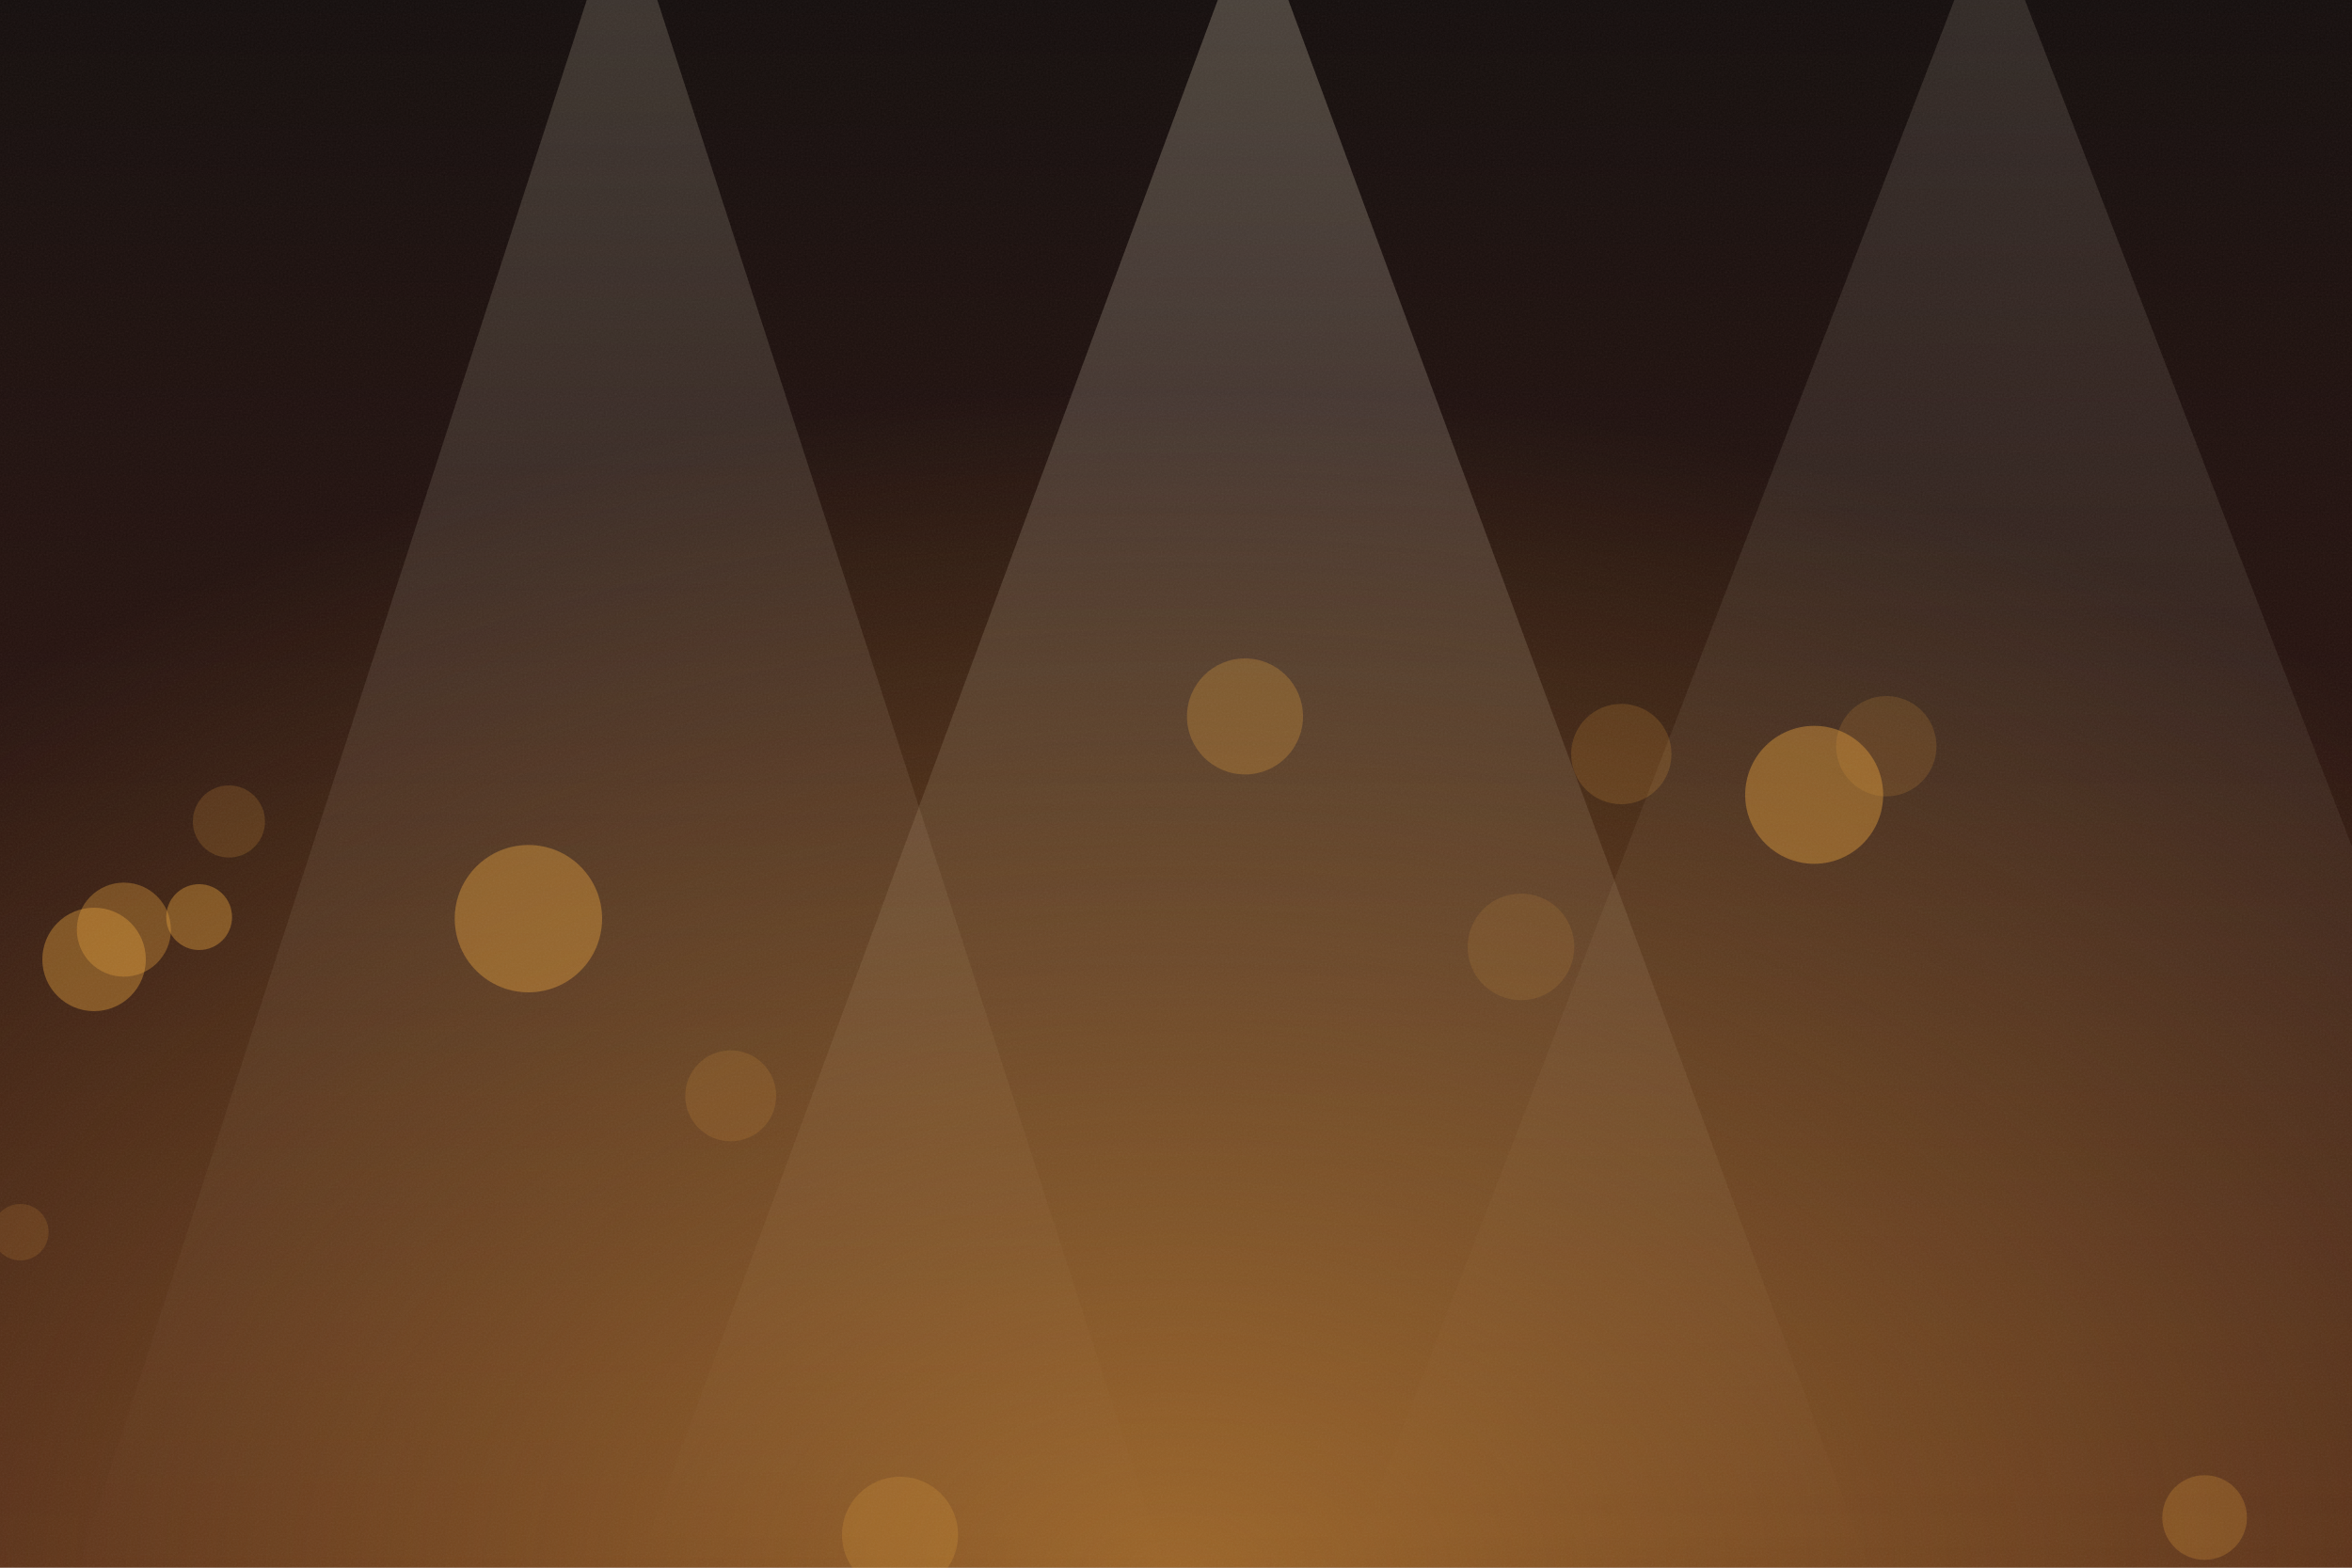
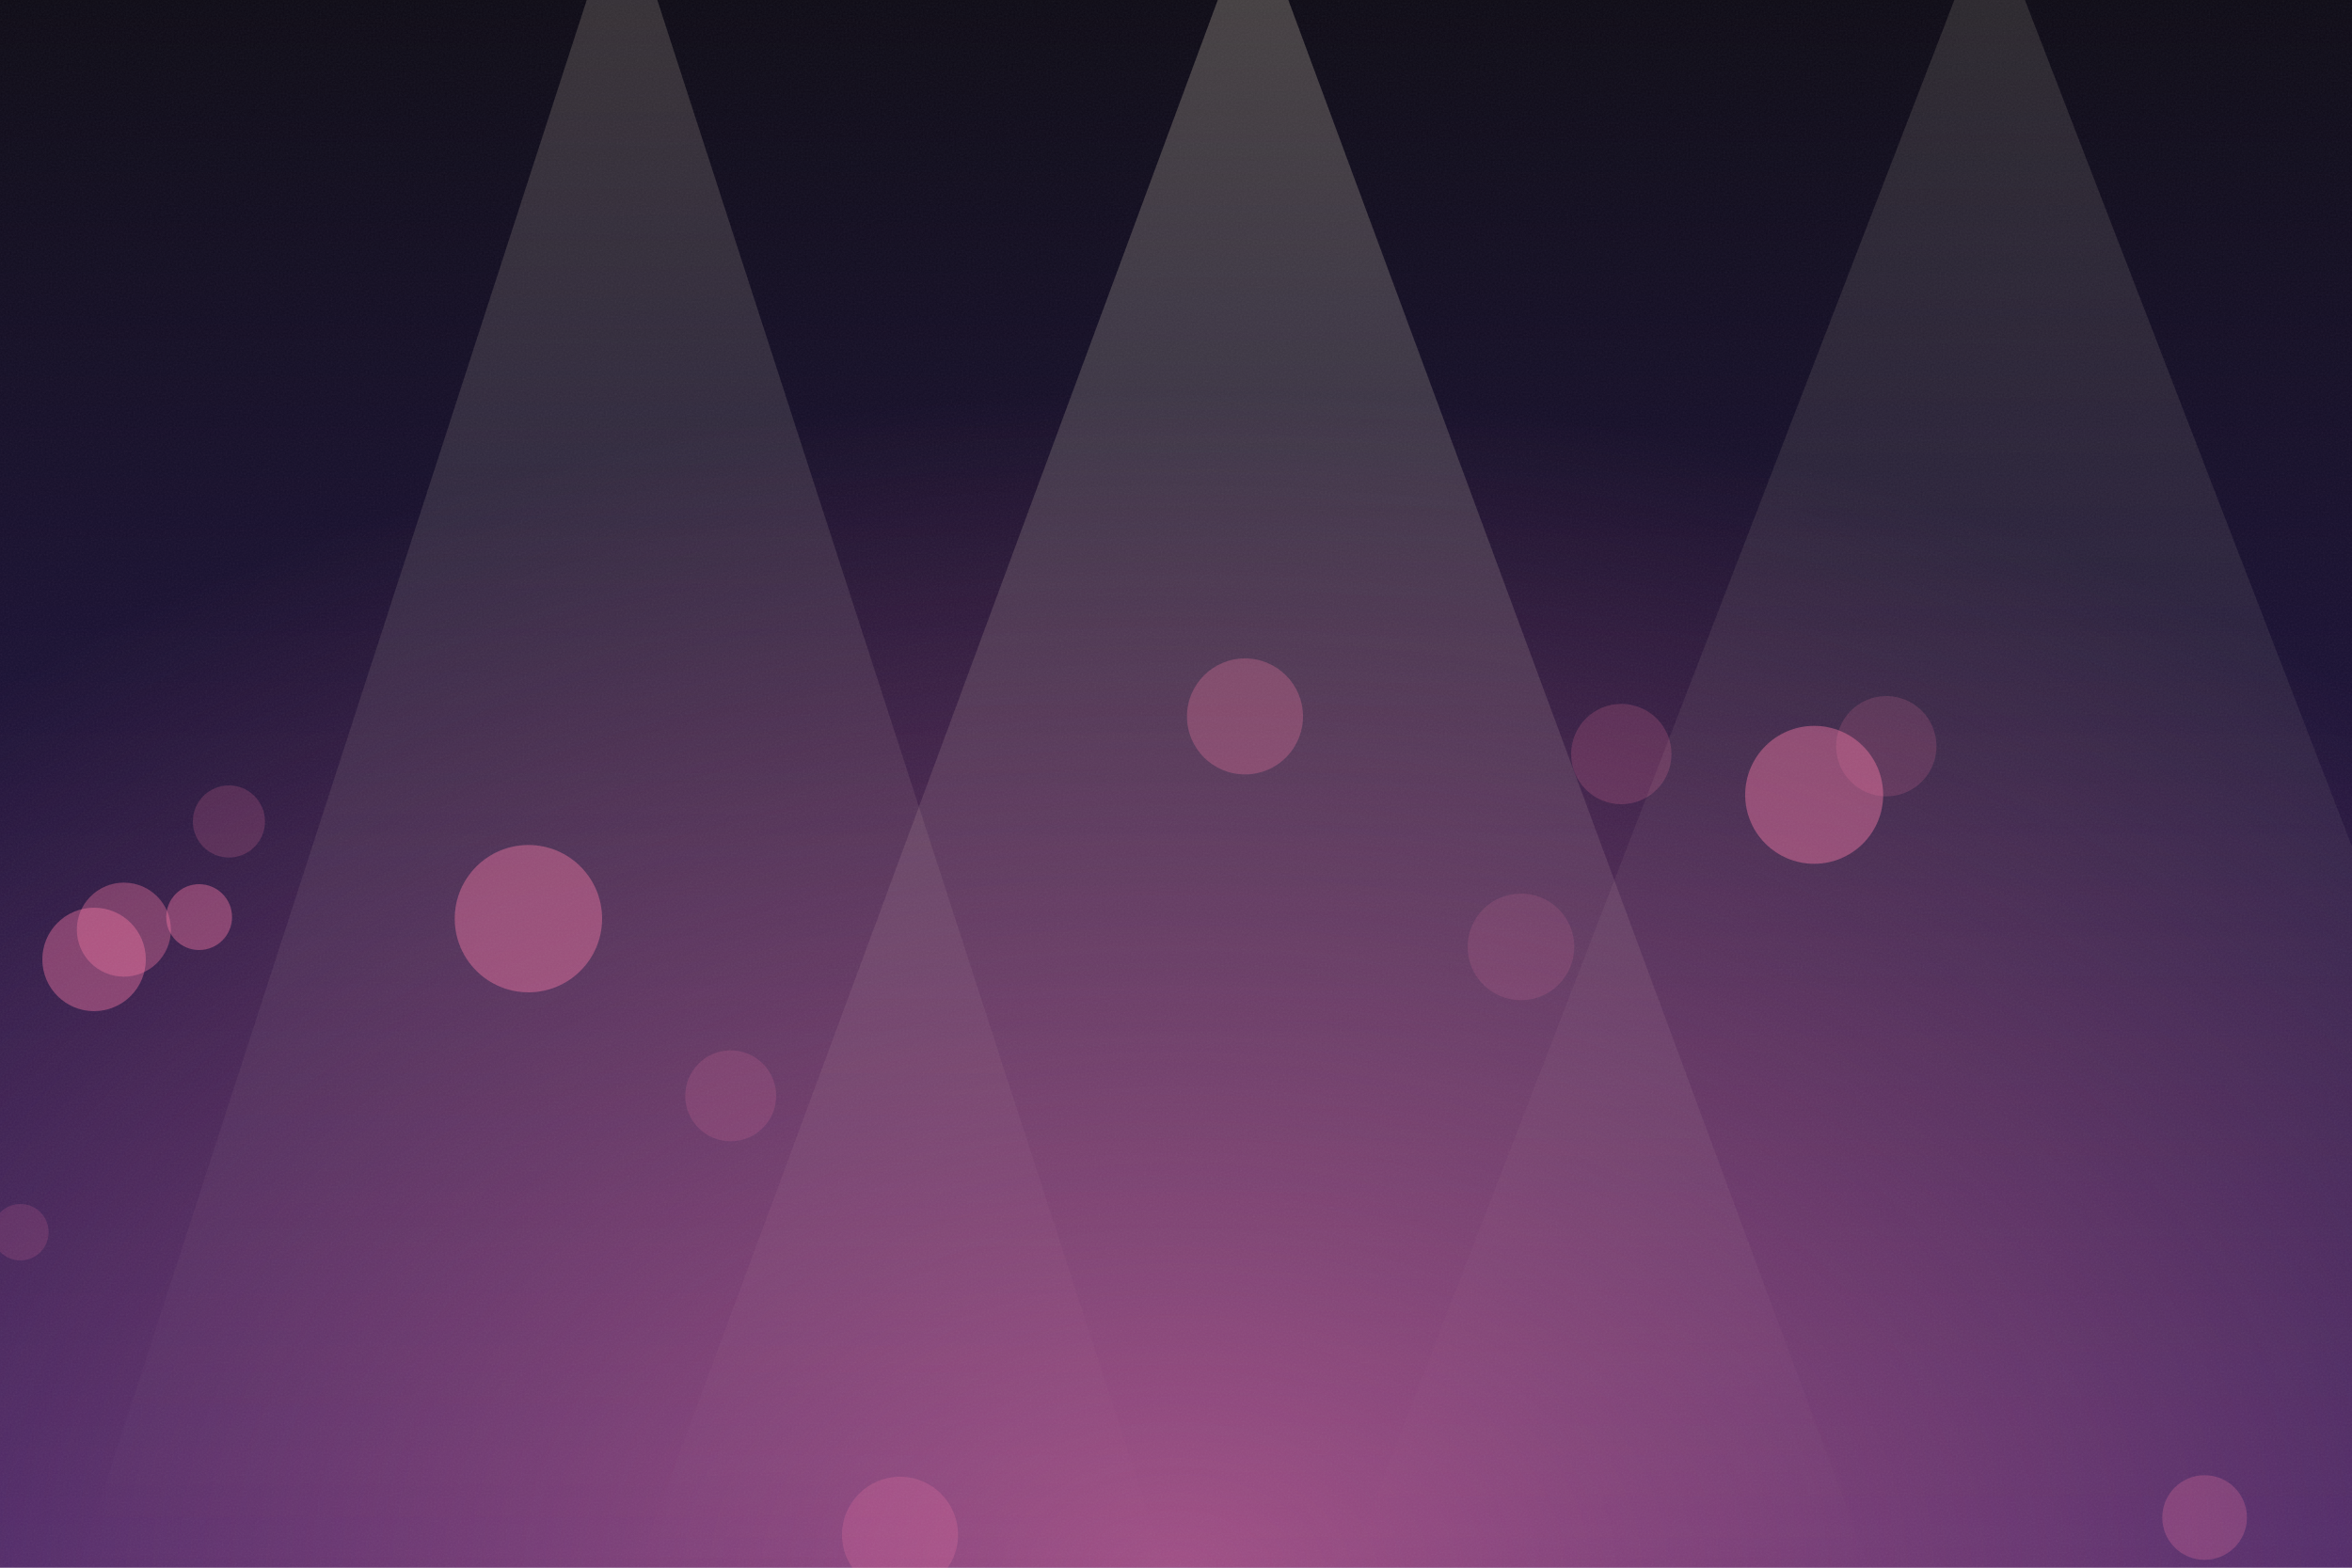
<svg xmlns="http://www.w3.org/2000/svg" width="1500" height="1000" viewBox="0 0 1500 1000">
  <defs>
    <linearGradient id="bg" x1="0" y1="0" x2="0" y2="1">
-       <stop offset="0" stop-color="#140d0c" />
-       <stop offset="1" stop-color="#3d1a12" />
+       <stop offset="0" stop-color="#0d0a15" />
+       <stop offset="1" stop-color="#2c1a5c" />
    </linearGradient>
    <linearGradient id="beam" x1="0" y1="0" x2="0" y2="1">
      <stop offset="0" stop-color="#fff2d6" stop-opacity=".6" />
      <stop offset="1" stop-color="#fff6e3" stop-opacity="0" />
    </linearGradient>
    <radialGradient id="glow" cx=".5" cy="1" r=".75">
-       <stop offset="0" stop-color="#e9a23b" stop-opacity=".55" />
-       <stop offset="1" stop-color="#e9a23b" stop-opacity="0" />
+       <stop offset="0" stop-color="#ff7aa8" stop-opacity=".55" />
+       <stop offset="1" stop-color="#ff7aa8" stop-opacity="0" />
    </radialGradient>
    <filter id="grain">
      <feTurbulence type="fractalNoise" baseFrequency=".85" numOctaves="2" stitchTiles="stitch" />
      <feColorMatrix type="saturate" values="0" />
    </filter>
  </defs>
  <rect width="1500" height="1000" fill="url(#bg)" />
  <polygon points="374.195,0 419.195,0 743.403,1000 49.987,1000" fill="url(#beam)" opacity="0.28" />
  <polygon points="776.634,0 821.634,0 1191.942,1000 406.325,1000" fill="url(#beam)" opacity="0.38" />
  <polygon points="1246.421,0 1291.421,0 1677.636,1000 860.207,1000" fill="url(#beam)" opacity="0.21" />
  <rect width="1500" height="1000" fill="url(#glow)" />
-   <circle cx="970" cy="604" r="34" fill="#e9a23b" opacity="0.13" />
-   <circle cx="146" cy="524" r="23" fill="#e9a23b" opacity="0.18" />
-   <circle cx="794" cy="457" r="37" fill="#e9a23b" opacity="0.27" />
-   <circle cx="337" cy="586" r="47" fill="#e9a23b" opacity="0.40" />
-   <circle cx="127" cy="585" r="21" fill="#e9a23b" opacity="0.39" />
-   <circle cx="60" cy="612" r="33" fill="#e9a23b" opacity="0.39" />
-   <circle cx="1034" cy="481" r="32" fill="#e9a23b" opacity="0.18" />
-   <circle cx="79" cy="593" r="30" fill="#e9a23b" opacity="0.34" />
-   <circle cx="13" cy="786" r="18" fill="#e9a23b" opacity="0.15" />
-   <circle cx="1406" cy="968" r="27" fill="#e9a23b" opacity="0.24" />
-   <circle cx="1203" cy="476" r="32" fill="#e9a23b" opacity="0.16" />
-   <circle cx="574" cy="979" r="37" fill="#e9a23b" opacity="0.21" />
-   <circle cx="1157" cy="507" r="44" fill="#e9a23b" opacity="0.41" />
-   <circle cx="466" cy="699" r="29" fill="#e9a23b" opacity="0.15" />
+   <circle cx="970" cy="604" r="34" fill="#ff7aa8" opacity="0.13" />
+   <circle cx="146" cy="524" r="23" fill="#ff7aa8" opacity="0.18" />
+   <circle cx="794" cy="457" r="37" fill="#ff7aa8" opacity="0.27" />
+   <circle cx="337" cy="586" r="47" fill="#ff7aa8" opacity="0.40" />
+   <circle cx="127" cy="585" r="21" fill="#ff7aa8" opacity="0.39" />
+   <circle cx="60" cy="612" r="33" fill="#ff7aa8" opacity="0.39" />
+   <circle cx="1034" cy="481" r="32" fill="#ff7aa8" opacity="0.18" />
+   <circle cx="79" cy="593" r="30" fill="#ff7aa8" opacity="0.34" />
+   <circle cx="13" cy="786" r="18" fill="#ff7aa8" opacity="0.15" />
+   <circle cx="1406" cy="968" r="27" fill="#ff7aa8" opacity="0.24" />
+   <circle cx="1203" cy="476" r="32" fill="#ff7aa8" opacity="0.16" />
+   <circle cx="574" cy="979" r="37" fill="#ff7aa8" opacity="0.21" />
+   <circle cx="1157" cy="507" r="44" fill="#ff7aa8" opacity="0.41" />
+   <circle cx="466" cy="699" r="29" fill="#ff7aa8" opacity="0.15" />
  <rect width="1500" height="1000" filter="url(#grain)" opacity=".07" />
</svg>
